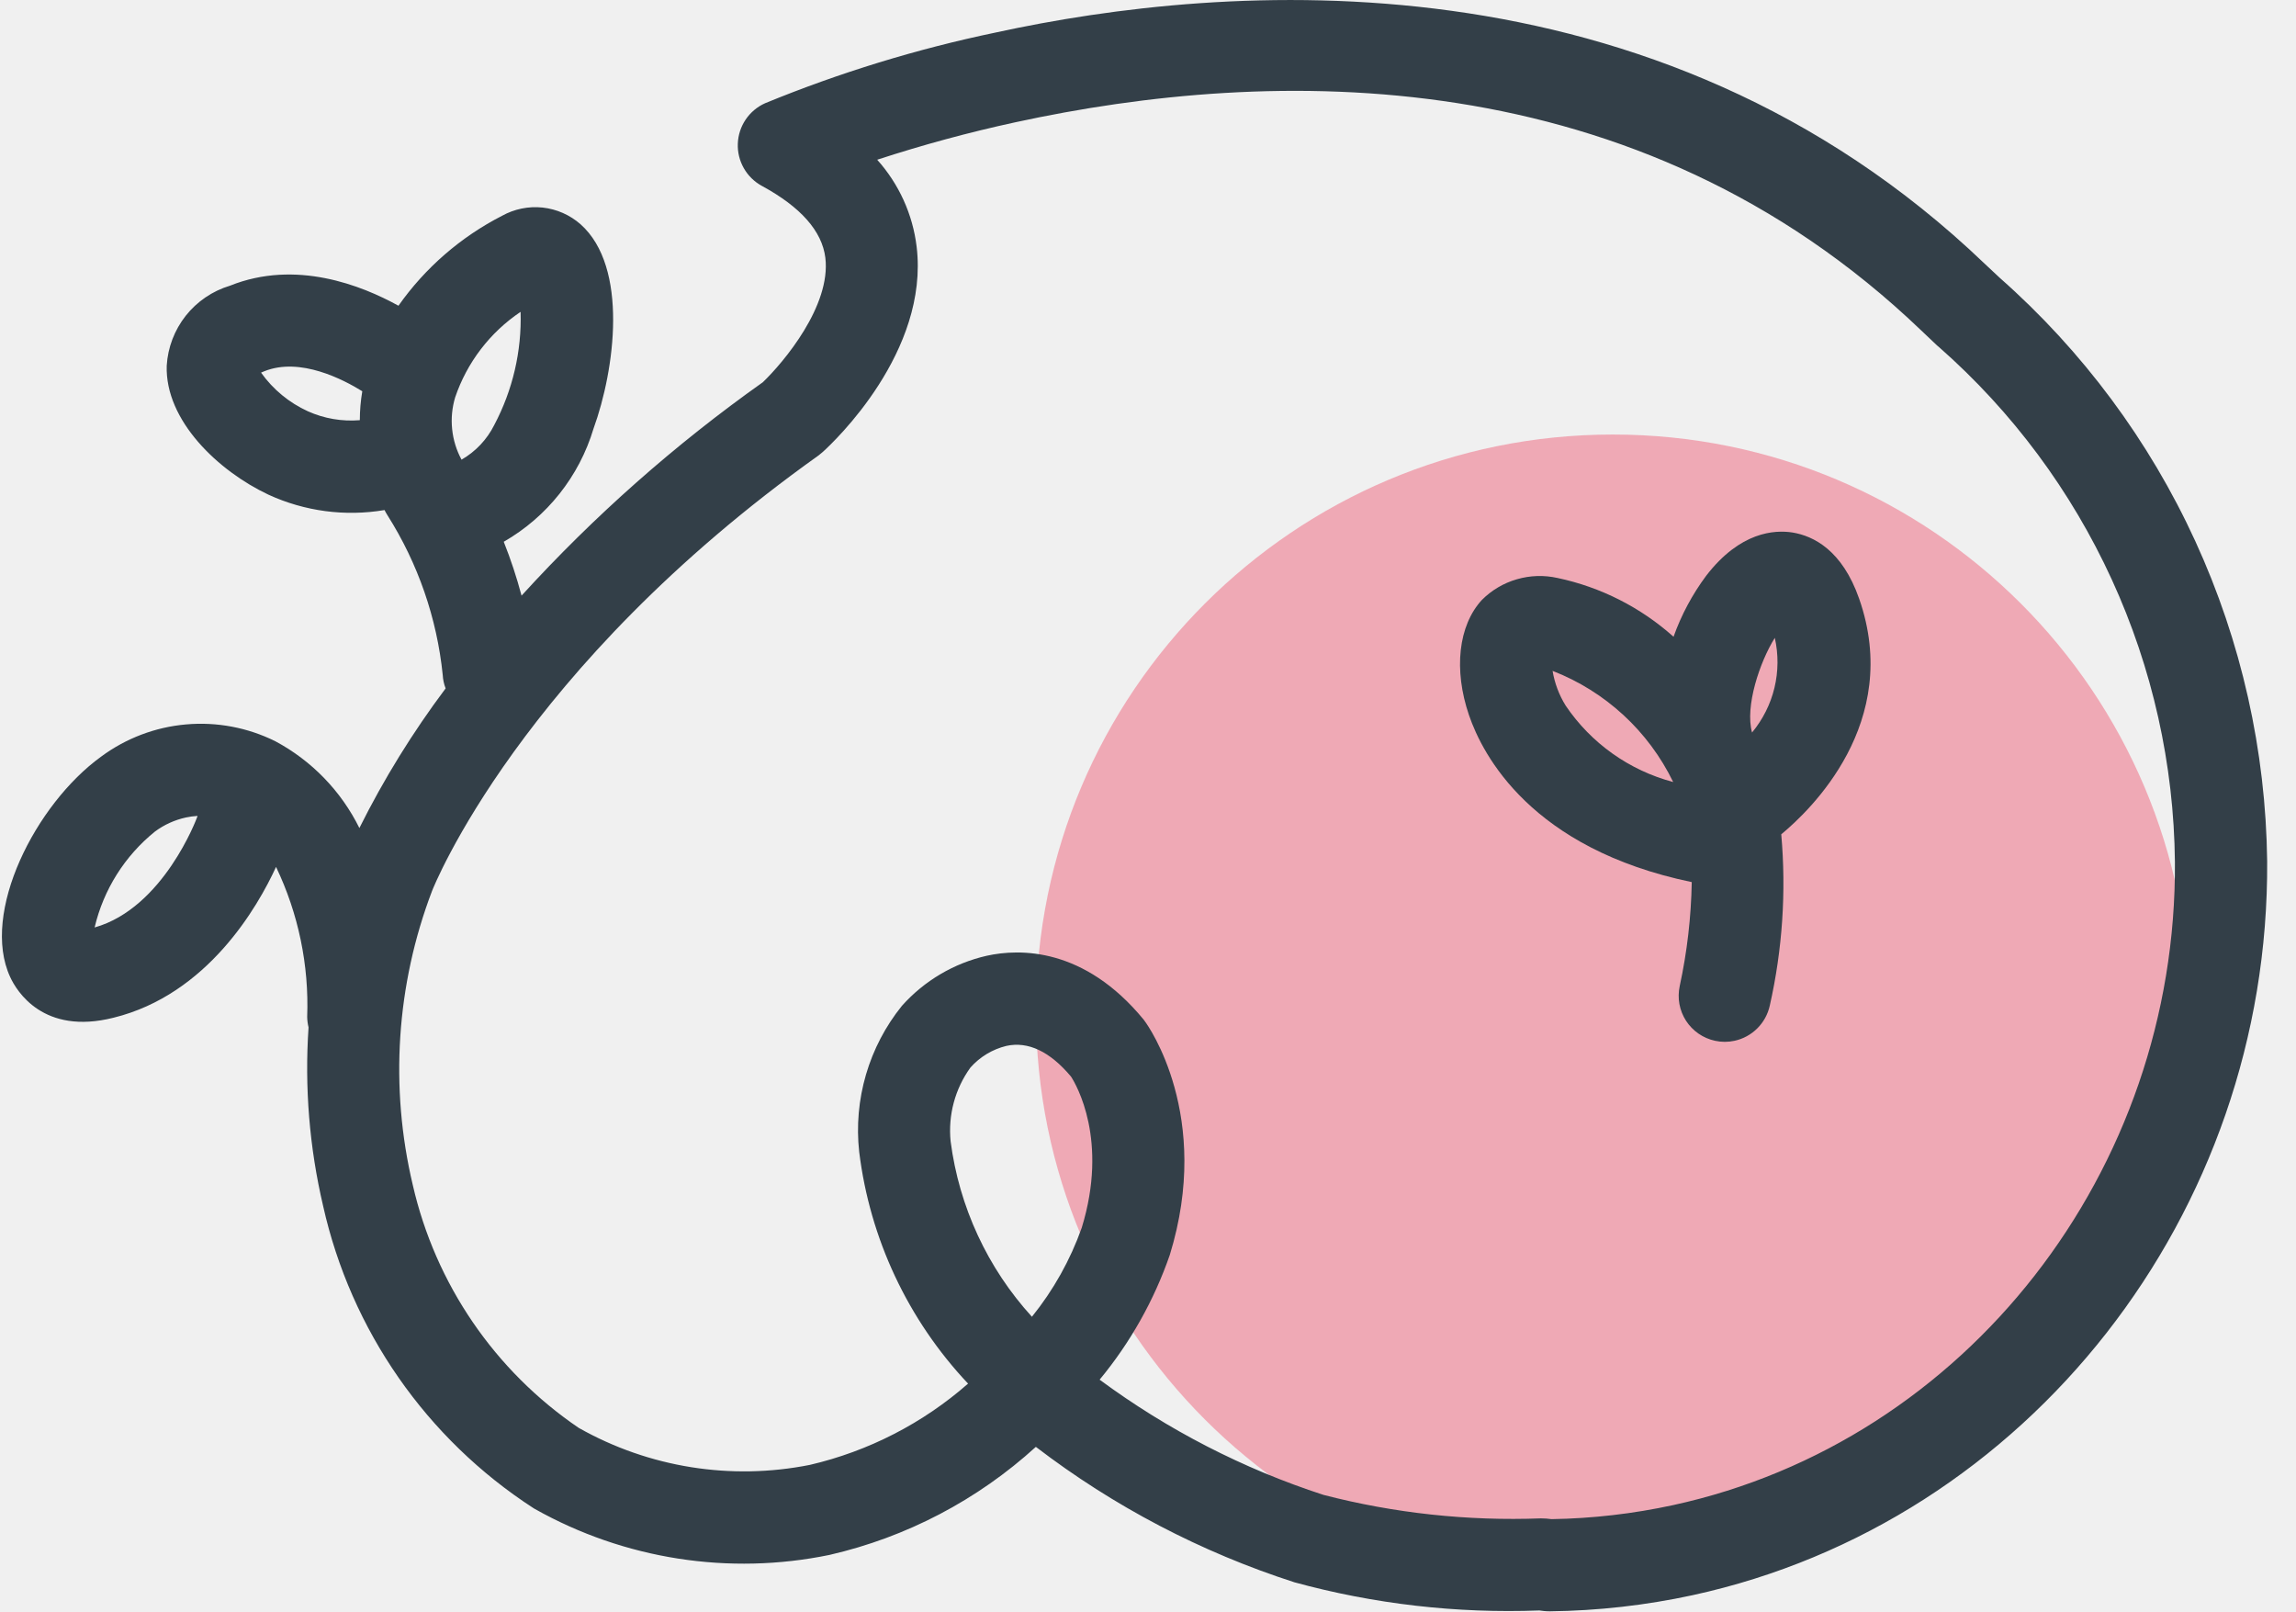
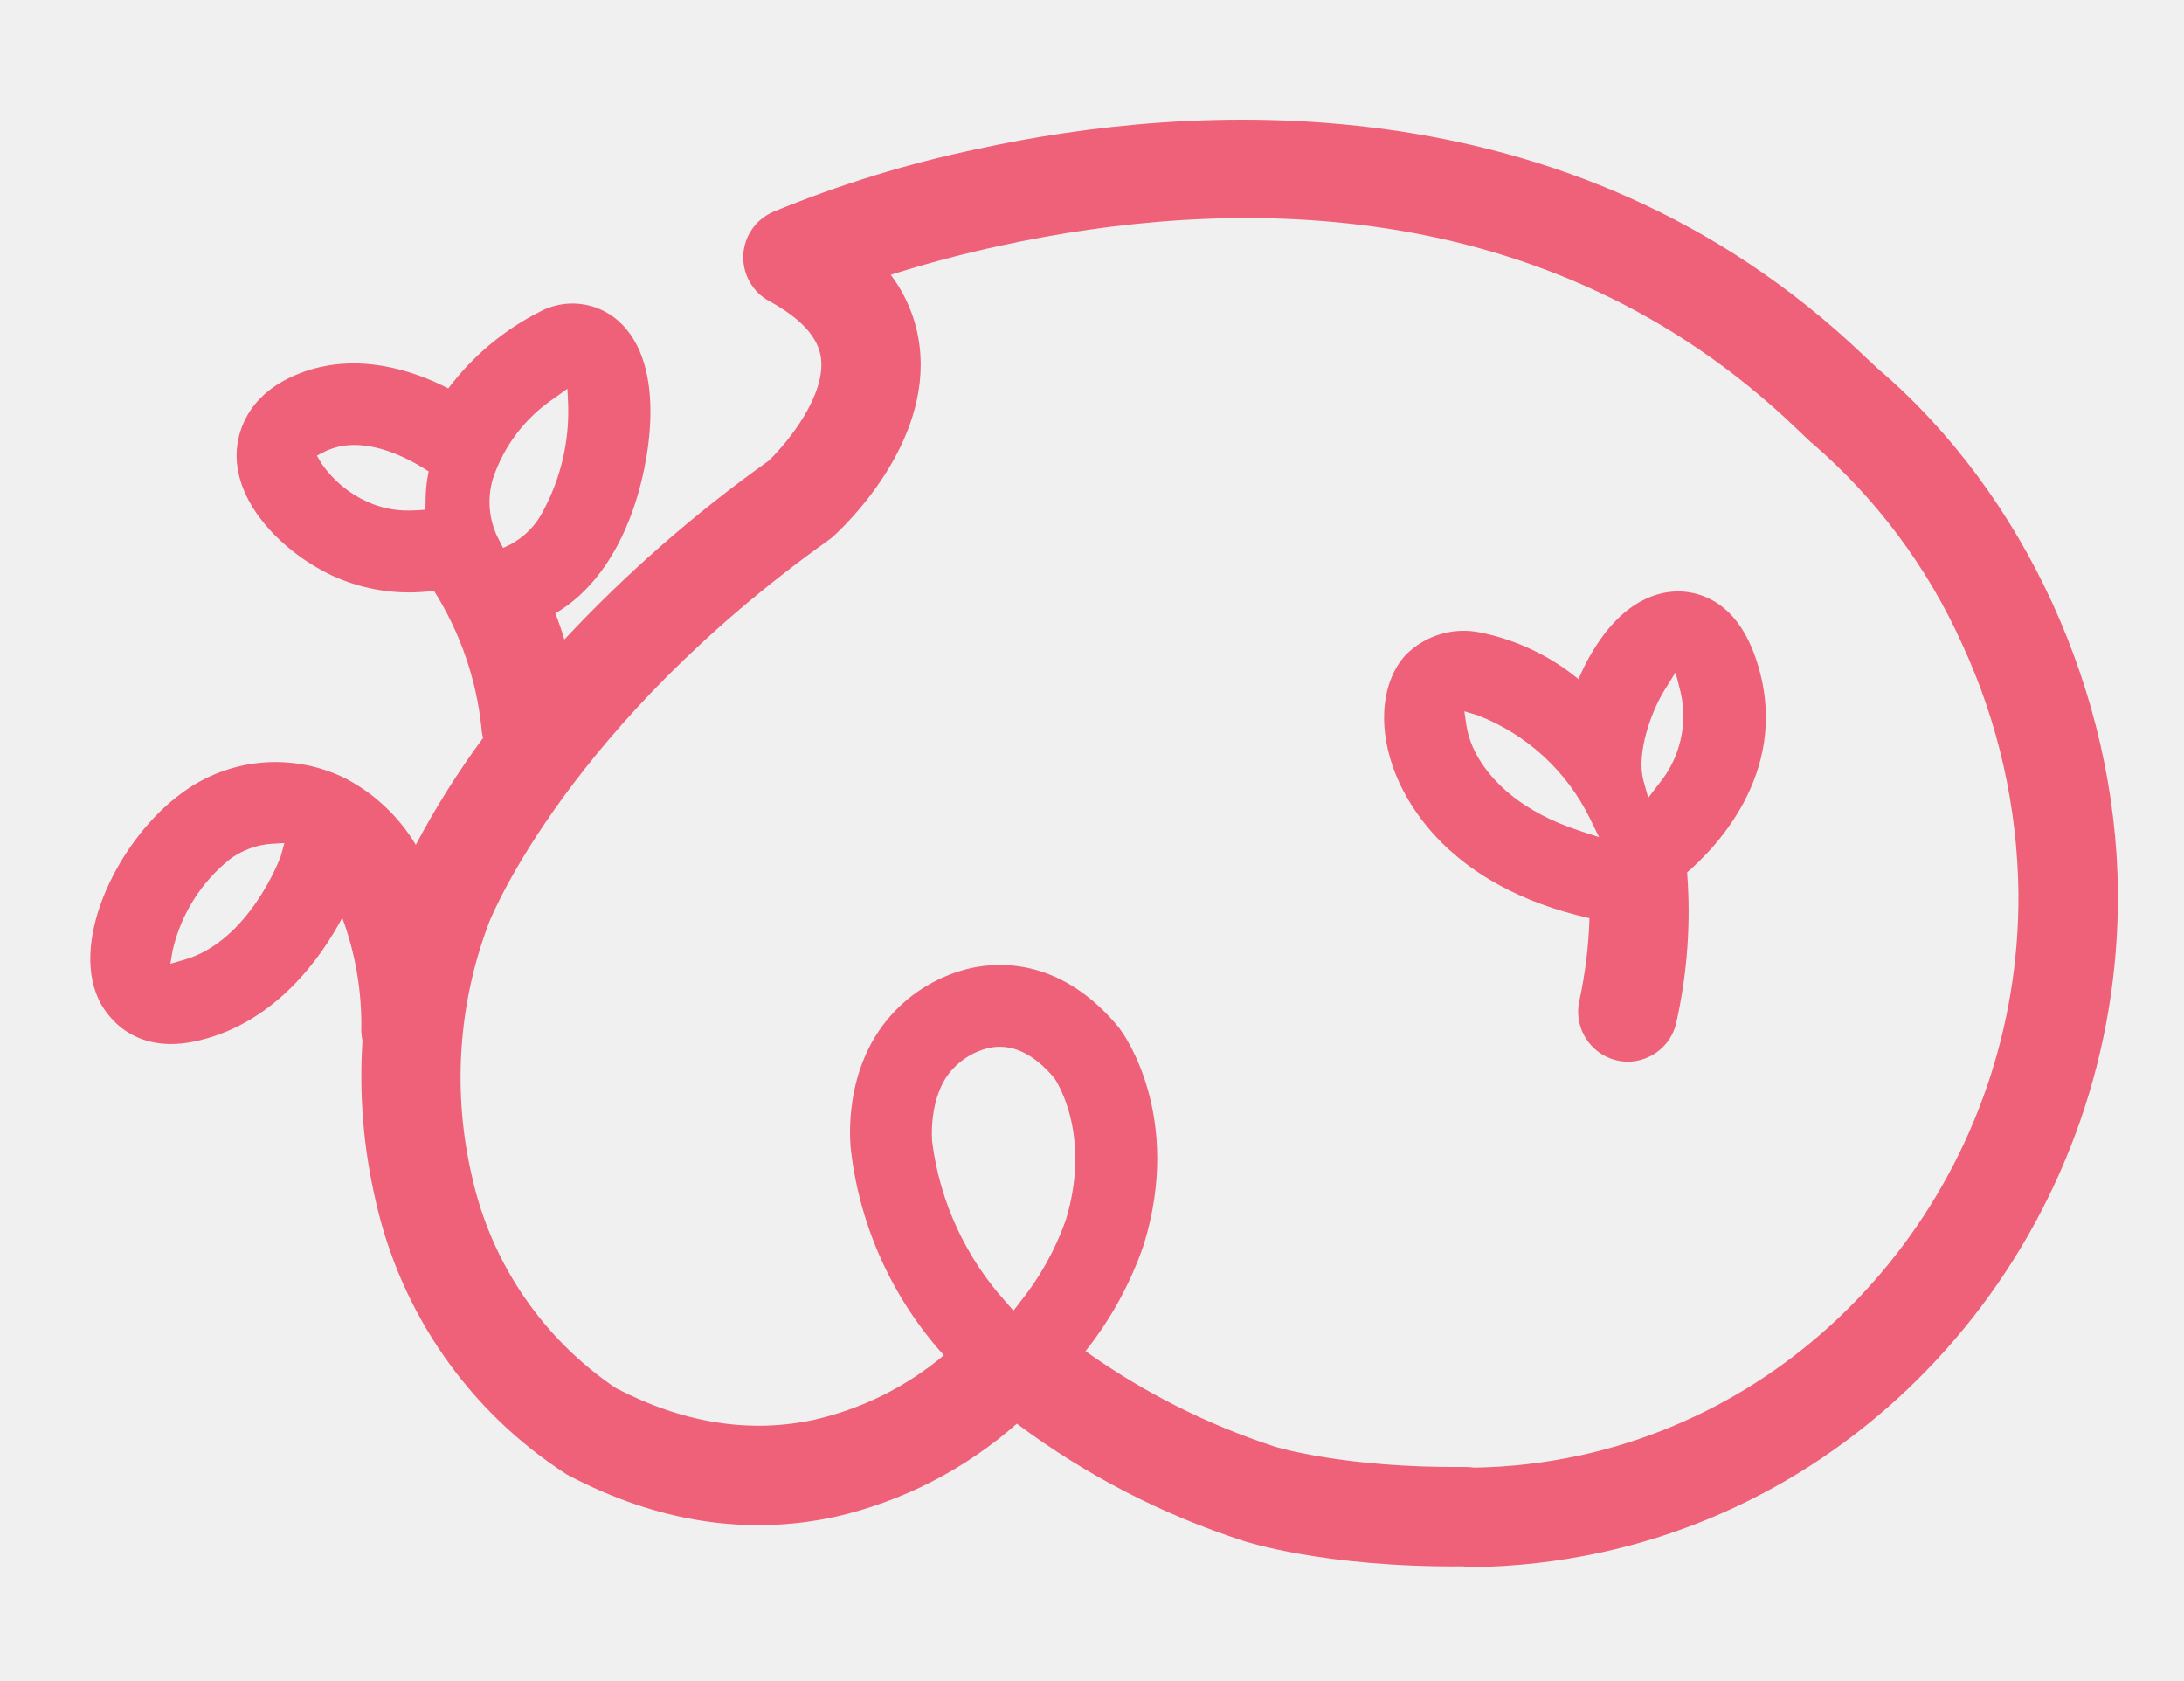
- <svg xmlns="http://www.w3.org/2000/svg" width="57" height="40" viewBox="0 0 57 40" fill="none">
-   <g clip-path="url(#clip0_2209_17298)">
-     <path opacity="0.49" d="M40.041 39.431C47.952 39.431 54.364 33.019 54.364 25.109C54.364 17.198 47.952 10.786 40.041 10.786C32.131 10.786 25.719 17.198 25.719 25.109C25.719 33.019 32.131 39.431 40.041 39.431Z" fill="#EF6079" />
-     <path d="M46.155 14.862C45.734 13.655 45.019 13.303 44.5 13.218C44.058 13.149 43.2 13.195 42.357 14.292C42.013 14.754 41.74 15.264 41.547 15.806C40.731 15.076 39.738 14.573 38.667 14.347C38.333 14.272 37.986 14.283 37.657 14.379C37.328 14.474 37.029 14.651 36.788 14.893C36.206 15.525 36.082 16.621 36.469 17.752C36.808 18.745 38.014 21.069 41.999 21.896C41.984 22.764 41.884 23.629 41.7 24.478C41.669 24.625 41.666 24.776 41.693 24.924C41.72 25.071 41.776 25.212 41.857 25.338C41.939 25.464 42.044 25.573 42.168 25.658C42.291 25.743 42.43 25.803 42.577 25.835C42.736 25.87 42.901 25.87 43.06 25.835C43.275 25.789 43.472 25.681 43.627 25.526C43.783 25.371 43.89 25.174 43.937 24.959C44.251 23.566 44.347 22.133 44.221 20.71C44.925 20.128 47.234 17.942 46.155 14.862ZM38.868 17.514C38.705 17.251 38.595 16.958 38.544 16.653C39.855 17.162 40.924 18.147 41.538 19.412C40.448 19.123 39.499 18.449 38.868 17.514ZM43.496 18.183C43.316 17.539 43.686 16.432 44.061 15.833C44.153 16.242 44.15 16.666 44.052 17.074C43.954 17.481 43.763 17.86 43.496 18.183V18.183Z" fill="#333F48" />
-     <path d="M49.646 6.897L49.27 6.545C41.066 -1.31 30.372 -0.424 24.724 0.806C22.764 1.214 20.847 1.802 18.995 2.562C18.8 2.649 18.633 2.789 18.513 2.966C18.393 3.143 18.325 3.35 18.317 3.564C18.308 3.777 18.36 3.989 18.466 4.175C18.571 4.36 18.727 4.513 18.915 4.615C19.877 5.137 20.408 5.735 20.49 6.398C20.634 7.59 19.455 8.992 18.938 9.488C16.757 11.034 14.748 12.809 12.948 14.785C12.827 14.331 12.68 13.885 12.506 13.448C13.581 12.831 14.379 11.826 14.735 10.638C15.263 9.183 15.612 6.634 14.413 5.567C14.149 5.335 13.82 5.19 13.47 5.152C13.121 5.115 12.768 5.187 12.461 5.358C11.437 5.883 10.555 6.648 9.892 7.589C8.979 7.084 7.343 6.435 5.709 7.092C5.276 7.222 4.892 7.483 4.611 7.838C4.331 8.193 4.166 8.626 4.139 9.078C4.096 10.439 5.419 11.693 6.664 12.279C7.565 12.693 8.569 12.826 9.546 12.661C9.569 12.704 9.591 12.748 9.619 12.79C10.377 13.987 10.847 15.343 10.991 16.753C10.997 16.868 11.021 16.981 11.063 17.088C10.246 18.177 9.529 19.337 8.922 20.554C8.468 19.636 7.738 18.882 6.834 18.399C6.148 18.059 5.381 17.914 4.618 17.982C3.855 18.049 3.125 18.326 2.51 18.782C0.883 19.958 -0.486 22.66 0.253 24.253C0.412 24.6 1.075 25.701 2.816 25.263C5.154 24.689 6.402 22.504 6.853 21.519C7.408 22.68 7.674 23.957 7.626 25.243C7.628 25.33 7.639 25.417 7.66 25.502C7.559 26.988 7.681 28.482 8.021 29.932C8.712 33.021 10.587 35.716 13.244 37.436C13.257 37.444 13.269 37.45 13.281 37.458C15.502 38.706 18.098 39.111 20.593 38.597C22.503 38.158 24.267 37.234 25.716 35.915C27.648 37.394 29.82 38.531 32.136 39.277C34.115 39.818 36.164 40.053 38.214 39.976L38.34 39.991C38.385 39.996 38.431 39.996 38.477 39.997C39.668 39.983 40.854 39.849 42.019 39.597C50.342 37.788 56.343 30.124 56.284 21.377C56.251 18.633 55.644 15.927 54.5 13.433C53.357 10.939 51.703 8.712 49.646 6.897V6.897ZM12.924 7.741C12.954 8.718 12.728 9.685 12.271 10.548C12.091 10.909 11.808 11.209 11.458 11.41C11.331 11.175 11.252 10.918 11.225 10.653C11.197 10.388 11.223 10.12 11.299 9.865C11.593 8.998 12.164 8.251 12.924 7.741V7.741ZM6.482 9.249C6.507 9.236 6.533 9.225 6.56 9.216C7.453 8.855 8.534 9.427 8.994 9.712C8.954 9.949 8.933 10.189 8.933 10.43C8.492 10.466 8.048 10.391 7.643 10.209C7.179 9.997 6.778 9.667 6.482 9.251V9.249ZM4.894 20.284C4.886 20.308 4.058 22.54 2.349 23.022C2.57 22.082 3.099 21.243 3.851 20.638C4.077 20.471 4.336 20.354 4.611 20.293C4.707 20.272 4.805 20.259 4.903 20.253C4.9 20.267 4.895 20.276 4.894 20.287V20.284ZM25.617 32.684C24.515 31.475 23.811 29.955 23.6 28.332C23.534 27.681 23.709 27.029 24.092 26.499C24.328 26.233 24.639 26.046 24.984 25.962C25.525 25.843 26.067 26.102 26.589 26.724C26.721 26.927 27.523 28.305 26.855 30.476C26.57 31.278 26.152 32.025 25.617 32.687V32.684ZM53.994 21.394C54.05 29.064 48.808 35.78 41.536 37.361C40.544 37.576 39.533 37.693 38.518 37.709L38.39 37.695C38.347 37.692 38.301 37.69 38.256 37.69C36.437 37.759 34.618 37.563 32.856 37.107C30.862 36.459 28.986 35.493 27.299 34.247C28.06 33.328 28.65 32.279 29.041 31.151C30.105 27.701 28.497 25.453 28.427 25.358C28.415 25.341 28.402 25.324 28.391 25.308C26.916 23.515 25.318 23.543 24.498 23.724C23.683 23.909 22.947 24.344 22.391 24.967C21.984 25.471 21.681 26.051 21.499 26.673C21.317 27.295 21.259 27.947 21.33 28.591C21.594 30.748 22.542 32.764 24.033 34.345C22.91 35.33 21.561 36.023 20.106 36.362C18.145 36.753 16.109 36.428 14.368 35.444C12.283 34.027 10.811 31.874 10.248 29.416C9.671 26.989 9.838 24.444 10.727 22.113C10.749 22.057 12.907 16.586 20.324 11.303C20.36 11.276 20.395 11.247 20.429 11.216C20.702 10.97 23.071 8.734 22.756 6.122C22.659 5.32 22.317 4.567 21.777 3.965C22.904 3.597 24.049 3.286 25.208 3.035C31.562 1.655 40.62 1.428 47.691 8.198L48.092 8.578C48.109 8.59 48.123 8.606 48.142 8.62C49.959 10.22 51.419 12.184 52.427 14.386C53.436 16.587 53.97 18.975 53.994 21.396V21.394Z" fill="#333F48" />
-   </g>
-   <defs>
-     <clipPath id="clip0_2209_17298">
-       <rect width="56.239" height="40" fill="white" transform="translate(0.0469856)" />
-     </clipPath>
-   </defs>
+ <svg xmlns="http://www.w3.org/2000/svg" width="52" height="40" viewBox="0 0 52 40" fill="none">
+   <path d="M44.704 8.771L44.391 8.479C37.341 1.727 28.161 2.485 23.315 3.538C21.633 3.886 19.988 4.391 18.401 5.047C18.198 5.136 18.025 5.281 17.901 5.463C17.776 5.646 17.706 5.861 17.697 6.082C17.689 6.303 17.742 6.522 17.852 6.714C17.961 6.906 18.122 7.064 18.317 7.169C19.072 7.579 19.488 8.037 19.548 8.528C19.655 9.406 18.787 10.502 18.301 10.97C16.541 12.222 14.912 13.647 13.437 15.225C13.374 15.013 13.301 14.804 13.225 14.6C14.017 14.138 14.65 13.306 15.055 12.182C15.46 11.074 15.909 8.695 14.723 7.639C14.468 7.413 14.149 7.272 13.809 7.235C13.47 7.198 13.128 7.267 12.83 7.433C11.983 7.866 11.245 8.486 10.674 9.247C9.879 8.837 8.489 8.343 7.101 8.902C5.817 9.414 5.647 10.387 5.634 10.779C5.595 12.033 6.782 13.173 7.903 13.701C8.662 14.051 9.504 14.177 10.332 14.064C10.954 15.05 11.342 16.167 11.463 17.327C11.466 17.408 11.48 17.489 11.502 17.567C10.906 18.375 10.37 19.226 9.9 20.113C9.499 19.443 8.921 18.897 8.23 18.534C7.612 18.227 6.921 18.096 6.233 18.156C5.545 18.217 4.888 18.466 4.333 18.877C2.856 19.946 1.666 22.324 2.346 23.788C2.456 24.026 3.083 25.186 4.767 24.763C6.581 24.319 7.65 22.787 8.149 21.849C8.468 22.711 8.622 23.627 8.601 24.546C8.605 24.624 8.614 24.702 8.63 24.779C8.548 26.055 8.653 27.336 8.944 28.582C9.542 31.268 11.175 33.609 13.489 35.098L13.526 35.119C15.643 36.235 17.786 36.567 19.89 36.11C21.493 35.742 22.978 34.98 24.211 33.893C25.843 35.112 27.664 36.055 29.601 36.682C29.619 36.688 31.507 37.318 34.829 37.289L34.926 37.299C34.957 37.302 34.988 37.304 35.02 37.304L35.067 37.307C36.094 37.293 37.118 37.177 38.122 36.959C45.3 35.399 50.476 28.794 50.426 21.25C50.392 16.527 48.202 11.746 44.704 8.771ZM10.18 11.364C10.147 11.555 10.132 11.748 10.133 11.942L10.13 12.135L9.937 12.149C9.869 12.151 9.803 12.154 9.738 12.154C9.393 12.159 9.051 12.086 8.737 11.942C8.302 11.744 7.929 11.431 7.657 11.038L7.545 10.847L7.741 10.747C7.771 10.729 7.802 10.716 7.835 10.706C8.646 10.379 9.592 10.841 10.086 11.147L10.206 11.223L10.18 11.364ZM6.683 20.39C6.677 20.408 5.938 22.413 4.377 22.852L4.056 22.944L4.113 22.614C4.311 21.762 4.791 21 5.475 20.453C5.691 20.295 5.938 20.183 6.199 20.126C6.292 20.105 6.386 20.092 6.481 20.087L6.771 20.071L6.683 20.39ZM11.735 11.398C11.995 10.614 12.509 9.939 13.196 9.48L13.51 9.255L13.528 9.639C13.555 10.509 13.354 11.371 12.945 12.141C12.775 12.489 12.5 12.774 12.159 12.959L11.978 13.045L11.887 12.867C11.644 12.417 11.589 11.889 11.735 11.398ZM25.372 29.058C25.121 29.762 24.754 30.42 24.284 31.002L24.13 31.204L23.963 31.01C22.997 29.949 22.38 28.617 22.196 27.194C22.193 27.181 22.091 26.107 22.666 25.469C22.897 25.211 23.201 25.03 23.537 24.949C24.078 24.831 24.606 25.072 25.105 25.668C25.21 25.824 25.978 27.084 25.372 29.058ZM37.62 34.649C36.794 34.828 35.952 34.925 35.106 34.939L35.001 34.928C34.965 34.926 34.923 34.923 34.884 34.923H34.871C31.998 34.952 30.359 34.442 30.343 34.437C28.738 33.912 27.221 33.146 25.845 32.166C26.449 31.406 26.919 30.549 27.233 29.63C28.177 26.567 26.739 24.596 26.684 24.525L26.642 24.465C25.314 22.852 23.866 22.884 23.124 23.046C22.387 23.212 21.721 23.604 21.218 24.167C20.058 25.461 20.238 27.22 20.264 27.416C20.483 29.221 21.255 30.915 22.473 32.265C21.581 33.014 20.524 33.54 19.389 33.799C17.849 34.134 16.255 33.878 14.66 33.044C12.928 31.873 11.707 30.086 11.246 28.046C10.766 26.022 10.905 23.9 11.646 21.956C11.722 21.765 13.581 17.238 19.741 12.849C19.778 12.822 19.813 12.793 19.846 12.763C20.087 12.546 22.178 10.585 21.895 8.246C21.822 7.627 21.584 7.039 21.208 6.542C22.05 6.275 22.925 6.042 23.819 5.849C29.175 4.686 36.81 4.492 42.762 10.191L43.102 10.515L43.125 10.536C43.138 10.543 43.149 10.554 43.154 10.557C44.678 11.873 45.896 13.506 46.722 15.343C47.581 17.201 48.036 19.221 48.058 21.268C48.102 27.696 43.713 33.324 37.62 34.649Z" fill="#EF6079" />
+   <path d="M41.792 15.638C41.4 14.514 40.721 14.182 40.219 14.101C39.8 14.033 38.98 14.075 38.198 15.094C37.95 15.425 37.743 15.786 37.584 16.169C36.91 15.614 36.11 15.233 35.255 15.06C34.937 14.992 34.606 15.005 34.294 15.098C33.983 15.19 33.699 15.36 33.47 15.591C32.921 16.187 32.8 17.198 33.156 18.234C33.444 19.078 34.476 21.101 37.845 21.859C37.825 22.526 37.742 23.191 37.6 23.843C37.564 24.015 37.567 24.194 37.609 24.365C37.65 24.536 37.729 24.696 37.84 24.833C37.951 24.97 38.09 25.081 38.249 25.157C38.408 25.234 38.581 25.274 38.758 25.275C38.841 25.275 38.924 25.265 39.006 25.247C39.228 25.198 39.432 25.087 39.593 24.927C39.754 24.766 39.865 24.562 39.913 24.34C40.176 23.169 40.262 21.965 40.169 20.769C40.888 20.15 42.71 18.257 41.792 15.638ZM39.636 16.422L39.895 16.007L40.015 16.48C40.102 16.858 40.1 17.251 40.011 17.628C39.922 18.006 39.747 18.358 39.5 18.657L39.244 18.994L39.131 18.589C38.951 17.938 39.317 16.932 39.636 16.422V16.422ZM34.913 17.261L34.865 16.934L35.182 17.029C36.351 17.481 37.306 18.359 37.856 19.486L38.073 19.93L37.602 19.776C36.206 19.318 35.535 18.597 35.216 18.072V18.069C35.062 17.822 34.959 17.548 34.913 17.261V17.261Z" fill="#EF6079" />
</svg>
